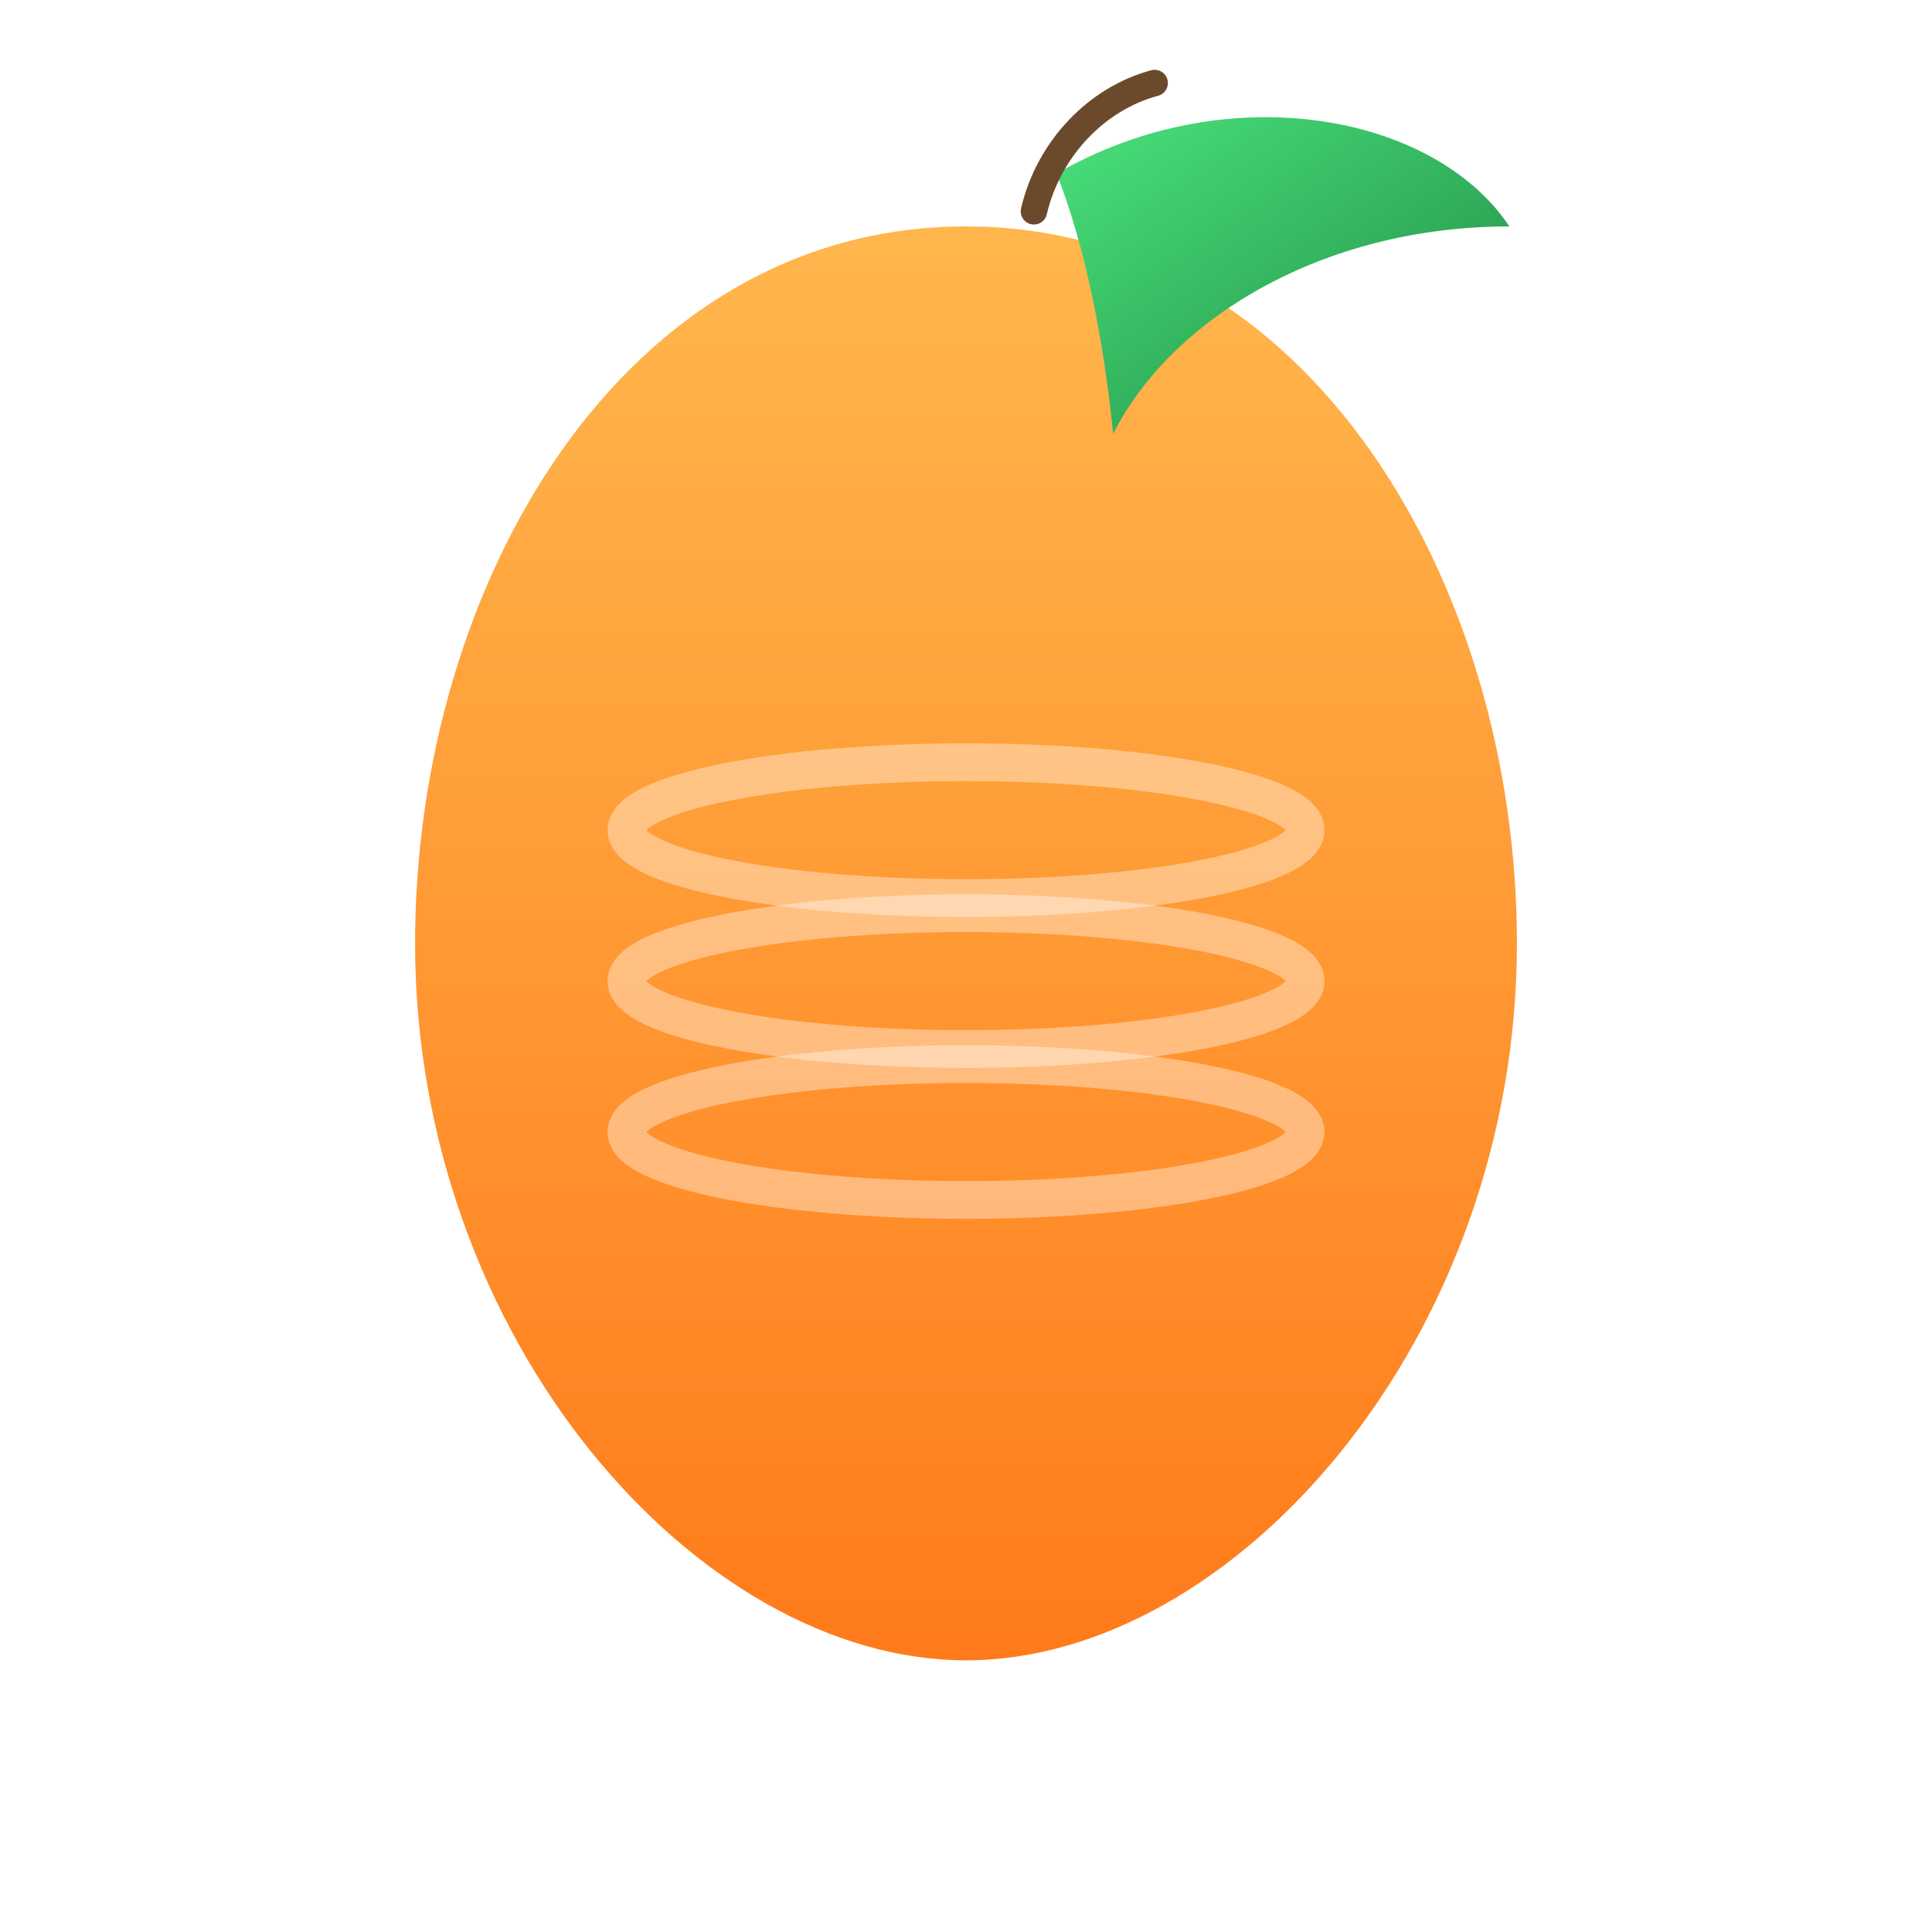
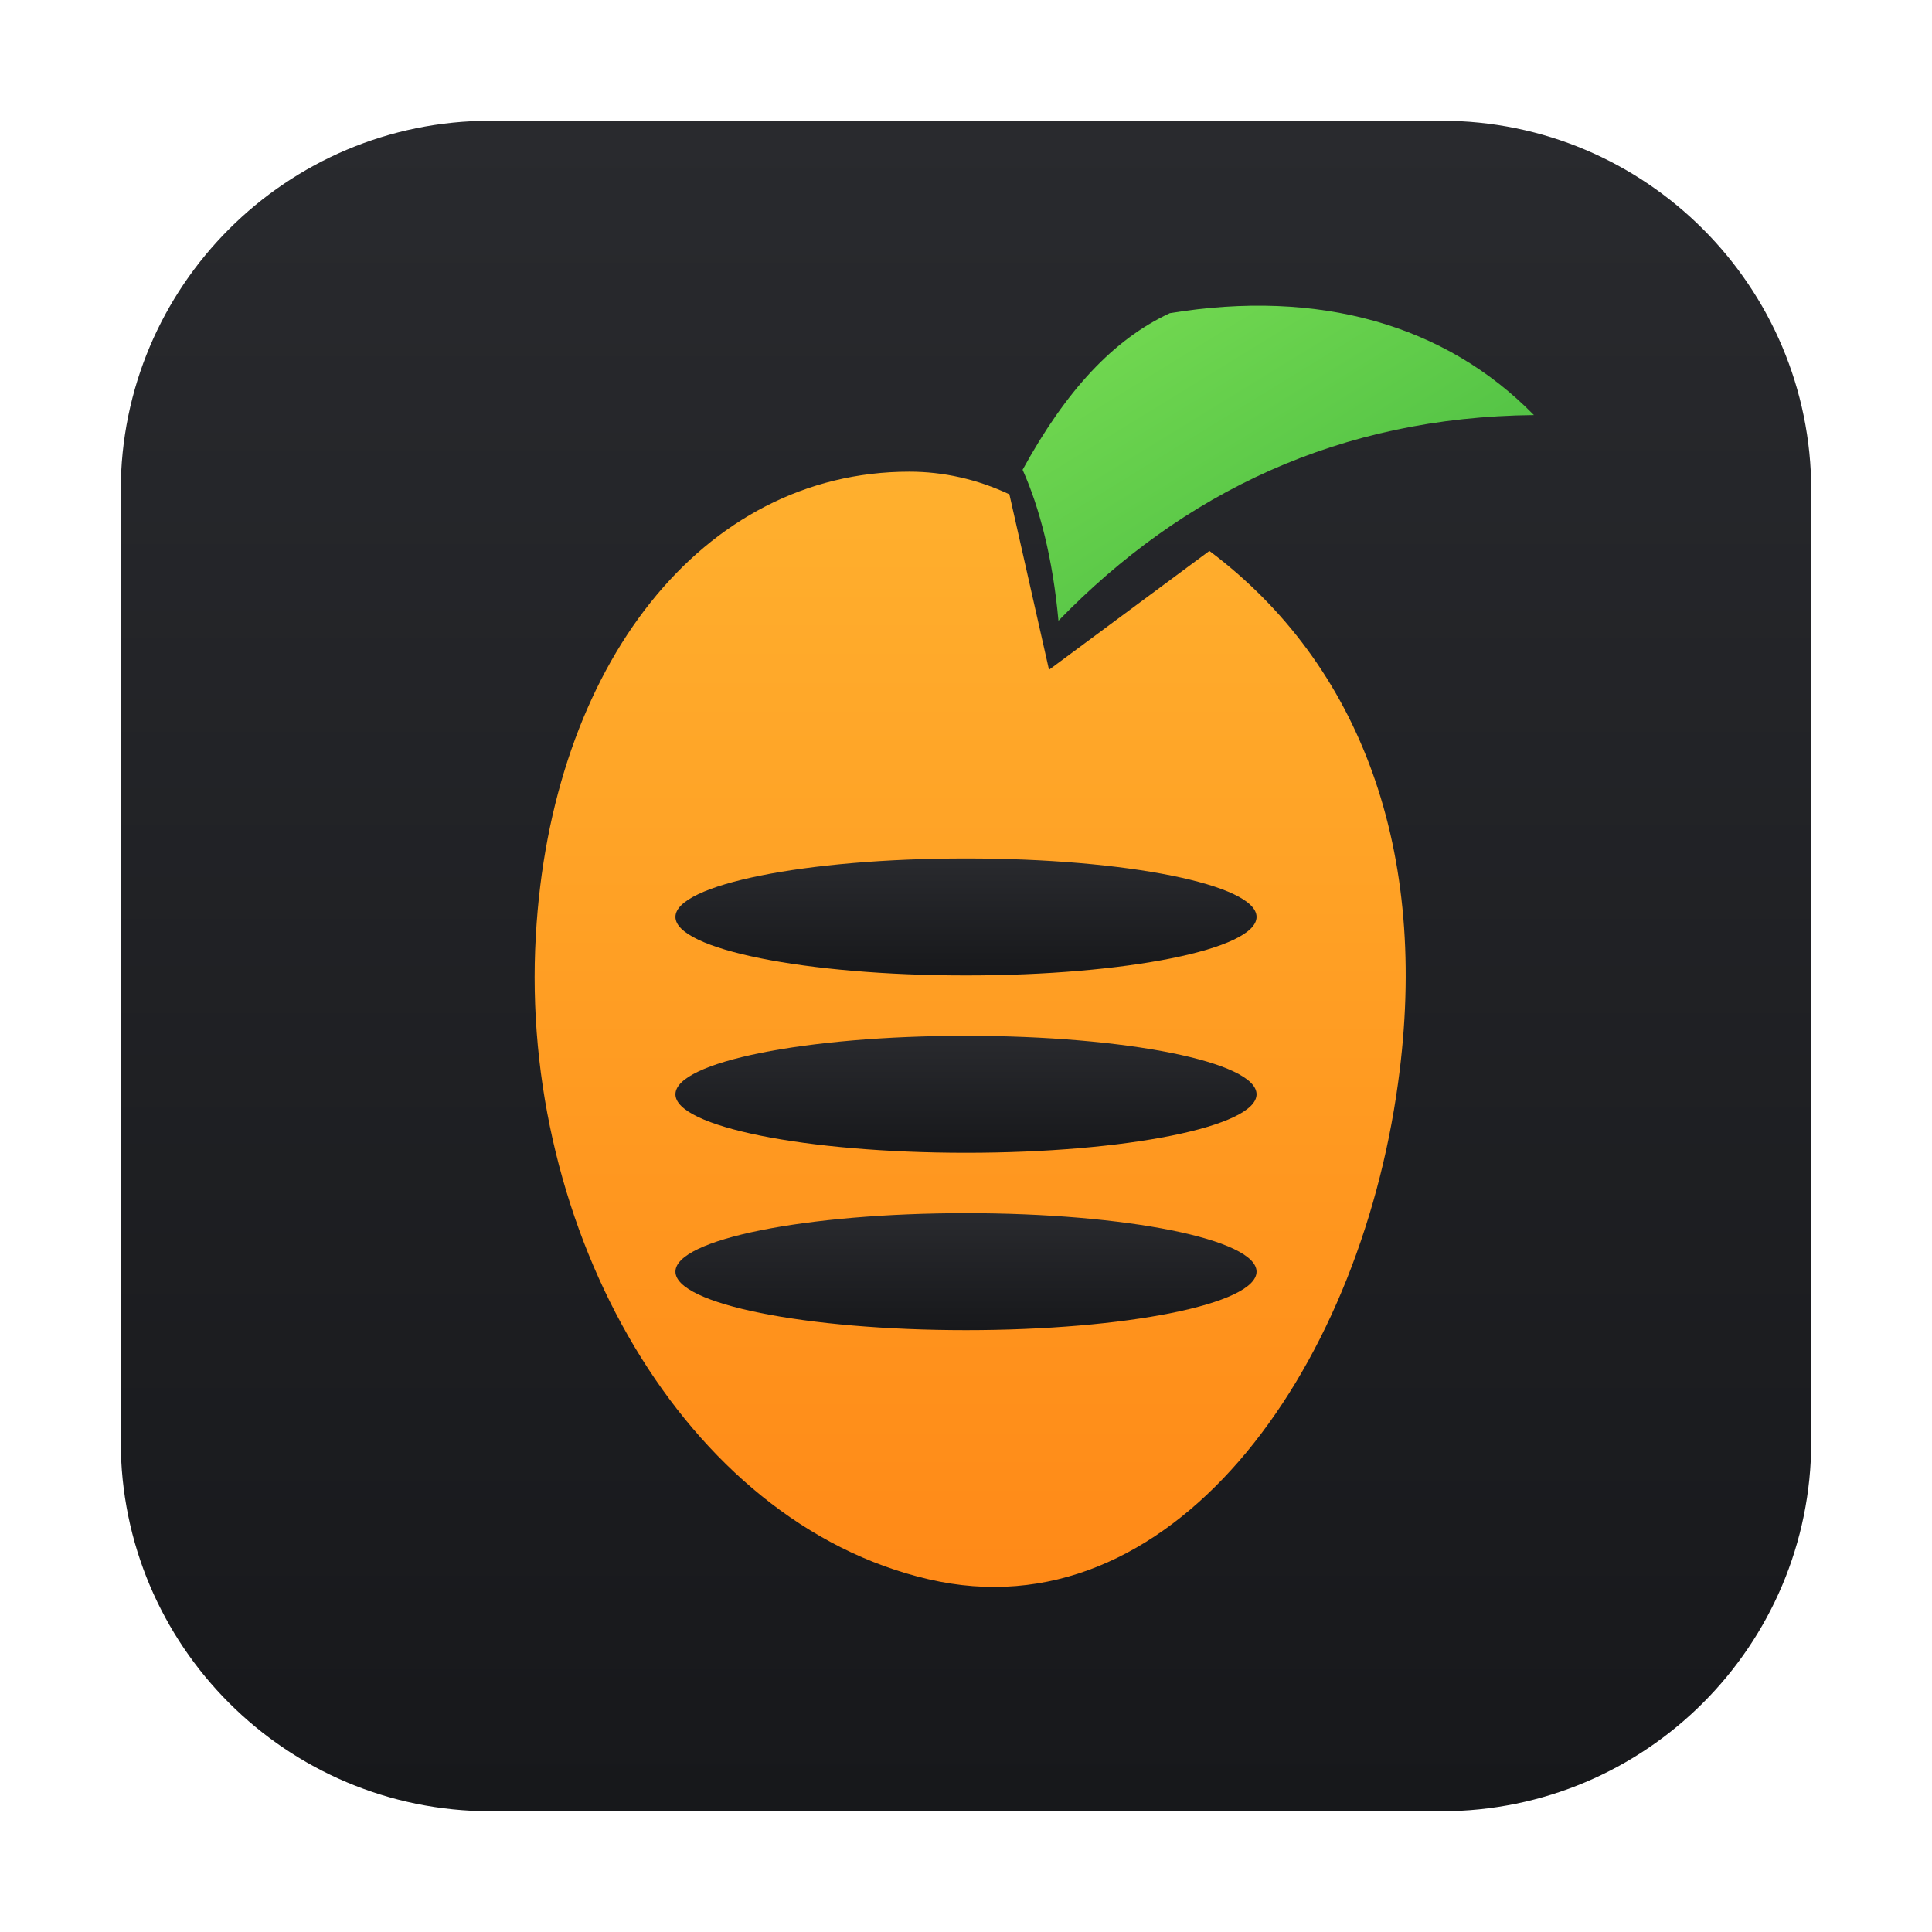
<svg xmlns="http://www.w3.org/2000/svg" width="1024" height="1024" viewBox="0 0 1024 1024" role="img" aria-label="OpenMango logo">
  <defs>
+     <linearGradient id="backgroundGradient" x1="0" y1="0" x2="0" y2="1">
+       <stop offset="0%" stop-color="#292A2E" />
+       <stop offset="100%" stop-color="#17181B" />
+     </linearGradient>
    <linearGradient id="mangoGradient" x1="0" y1="0" x2="0" y2="1">
-       <stop offset="0%" stop-color="#FFB74D" />
-       <stop offset="100%" stop-color="#FF7A1A" />
+       <stop offset="0%" stop-color="#FFB02E" />
+       <stop offset="100%" stop-color="#FF8917" />
    </linearGradient>
    <linearGradient id="leafGradient" x1="0" y1="0" x2="1" y2="1">
-       <stop offset="0%" stop-color="#4BE27C" />
-       <stop offset="100%" stop-color="#1E8A43" />
+       <stop offset="0%" stop-color="#78DC53" />
+       <stop offset="100%" stop-color="#43B83F" />
    </linearGradient>
  </defs>
-   <path fill="url(#mangoGradient)" d="       M512 120       C330 120 220 310 220 500       C220 710 370 880 512 880       C654 880 804 710 804 500       C804 310 694 120 512 120       Z     " />
-   <g fill="none" stroke="rgba(255,255,255,0.38)" stroke-width="20" stroke-linecap="round">
-     <ellipse cx="512" cy="440" rx="180" ry="36" />
-     <ellipse cx="512" cy="520" rx="180" ry="36" />
-     <ellipse cx="512" cy="600" rx="180" ry="36" />
+   <rect x="64" y="64" width="896" height="896" rx="196" fill="url(#backgroundGradient)" />
+   <path fill="url(#mangoGradient)" d="       M482 250       C372 250 292 353 284 496       C275 652 363 807 492 837       C620 867 720 728 741 574       C758 451 721 352 641 292       L556 355       L535 262       C518 254 500 250 482 250       Z     " />
+   <g fill="url(#backgroundGradient)">
+     <ellipse cx="512" cy="486" rx="154" ry="31" />
+     <ellipse cx="512" cy="580" rx="154" ry="31" />
+     <ellipse cx="512" cy="674" rx="154" ry="31" />
  </g>
-   <path fill="url(#leafGradient)" d="       M560 92       C650 40 760 60 800 120       C700 120 620 170 590 230       C585 180 575 130 560 92       Z     " />
-   <path d="M548 112 C556 78 582 52 612 44" stroke="#6B4A2B" stroke-width="14" stroke-linecap="round" fill="none" />
+   <path fill="url(#leafGradient)" d="       M542 249       C565 207 590 180 620 166       C699 153 766 172 813 220       C710 221 627 261 561 329       C558 296 551 269 542 249       Z     " />
</svg>
